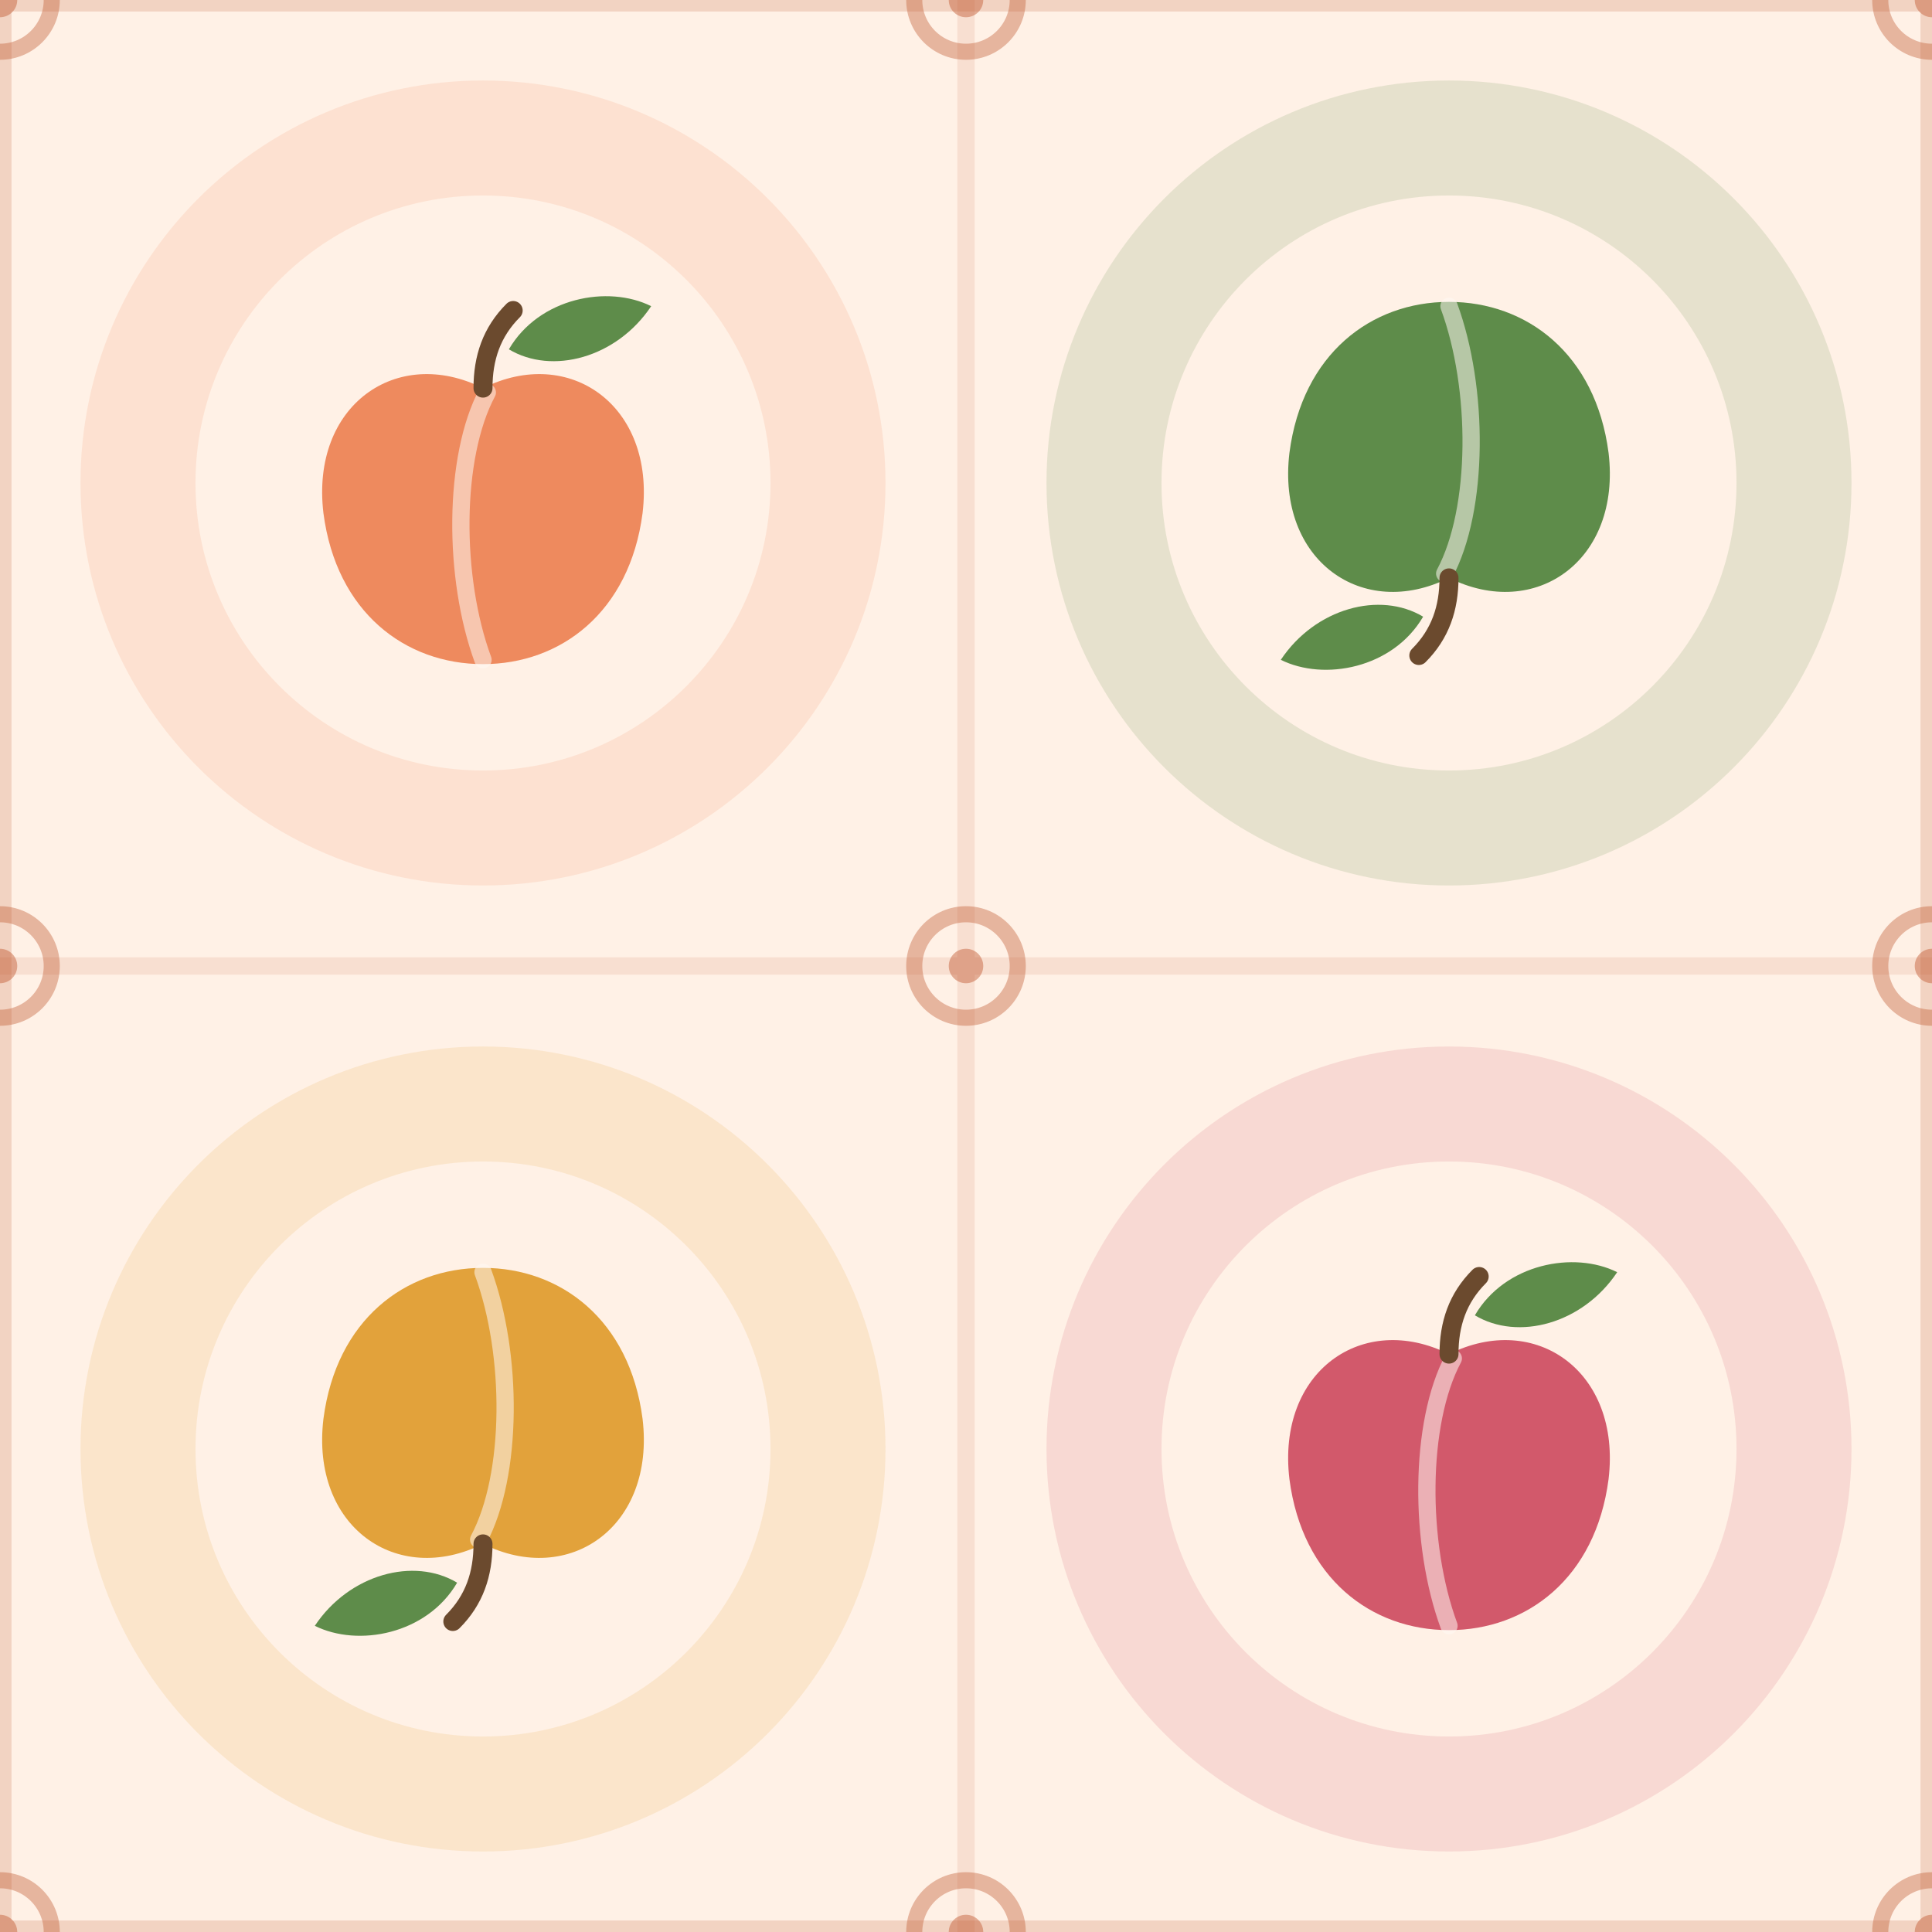
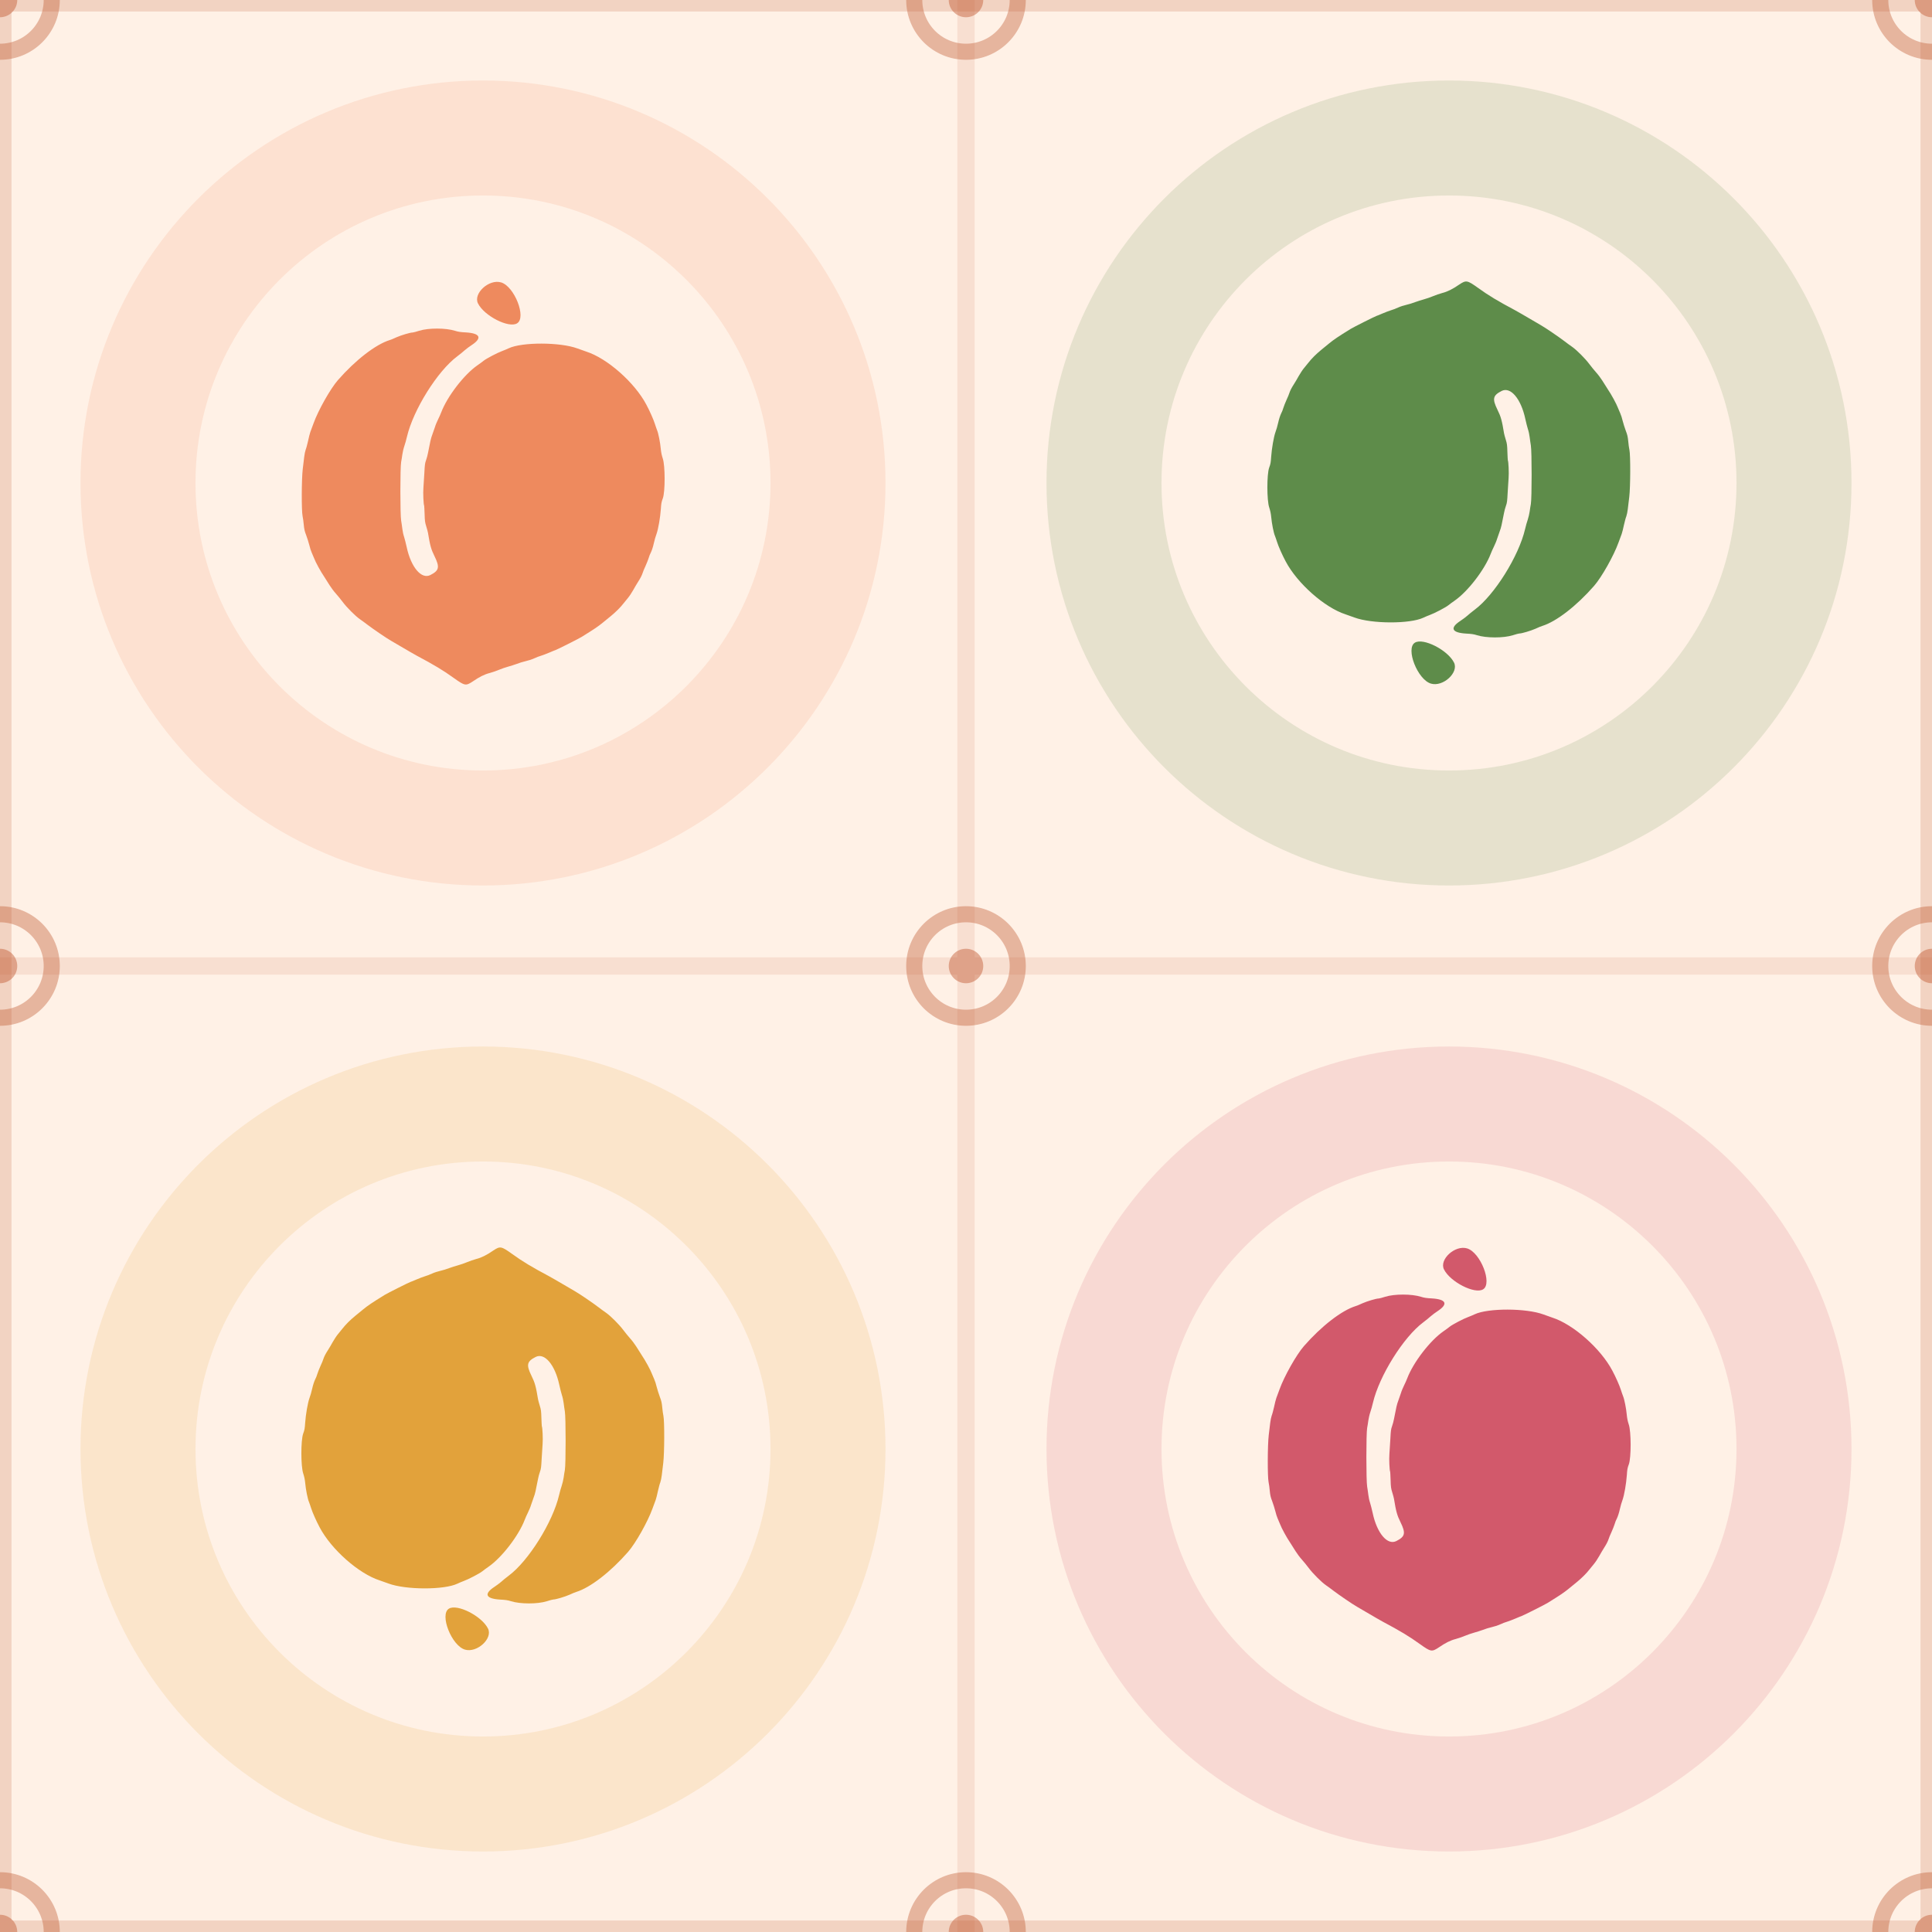
<svg xmlns="http://www.w3.org/2000/svg" width="168" height="168" viewBox="0 0 168 168">
  <defs>
    <symbol id="peach" viewBox="0 0 48 48">
-       <path d="M24,13 C14,8 4,15 5.5,27.5 C7,39 15,45 24,45 C33,45 41,39 42.5,27.5 C44,15 34,8 24,13 Z" />
-       <path d="M24.5,13.5 C20.5,21 20.5,35 24,44.5" fill="none" stroke="#FFF8F2" stroke-opacity="0.55" stroke-width="2" stroke-linecap="round" />
-       <path d="M24,13 C24,9.5 25,6.5 27.5,4" fill="none" stroke="#6B4A2E" stroke-width="2.2" stroke-linecap="round" />
-       <path d="M27,8.5 C30.5,2.5 38.5,1 43.5,3.5 C39.5,9.5 32,11.5 27,8.5 Z" fill="#5E8C4A" />
+       <path d="M22.81,47.01 C23.58,46.48 24.18,46.18 24.78,46.03 C25.08,45.95 25.56,45.78 25.85,45.66 C26.13,45.54 26.60,45.38 26.89,45.30 C27.19,45.22 27.65,45.07 27.93,44.97 C28.20,44.86 28.66,44.72 28.93,44.66 C29.21,44.60 29.65,44.46 29.91,44.34 C30.17,44.22 30.56,44.07 30.78,44.01 C31.00,43.94 31.42,43.78 31.72,43.65 C32.02,43.52 32.33,43.39 32.41,43.37 C32.60,43.31 35.09,42.06 35.41,41.86 C36.88,40.95 37.34,40.64 37.89,40.19 C38.13,40.00 38.54,39.66 38.82,39.43 C39.37,38.98 39.94,38.42 40.30,37.95 C40.43,37.79 40.67,37.49 40.82,37.31 C40.98,37.12 41.25,36.71 41.43,36.39 C41.60,36.08 41.85,35.66 41.98,35.46 C42.26,35.02 42.41,34.73 42.51,34.43 C42.54,34.31 42.69,33.95 42.84,33.63 C42.98,33.31 43.15,32.90 43.20,32.72 C43.25,32.53 43.37,32.22 43.48,32.02 C43.58,31.81 43.72,31.38 43.80,31.01 C43.88,30.65 44.02,30.15 44.12,29.90 C44.32,29.34 44.55,28.02 44.62,27.02 C44.66,26.39 44.69,26.20 44.85,25.78 C45.13,25.01 45.13,21.97 44.84,21.15 C44.72,20.78 44.65,20.45 44.61,20.03 C44.55,19.32 44.33,18.21 44.18,17.87 C44.12,17.73 44.01,17.39 43.92,17.12 C43.79,16.69 43.32,15.62 42.93,14.90 C41.58,12.35 38.41,9.55 35.99,8.77 C35.77,8.70 35.31,8.53 34.95,8.40 C32.95,7.66 28.53,7.65 26.98,8.38 C26.78,8.48 26.43,8.62 26.22,8.70 C25.69,8.89 24.39,9.57 24.08,9.82 C23.95,9.93 23.62,10.17 23.36,10.35 C21.81,11.42 19.86,13.96 19.16,15.80 C19.09,15.99 18.92,16.37 18.79,16.63 C18.66,16.90 18.49,17.29 18.43,17.51 C18.36,17.72 18.22,18.12 18.12,18.40 C17.95,18.85 17.89,19.13 17.62,20.53 C17.58,20.76 17.48,21.13 17.40,21.35 C17.27,21.71 17.25,21.88 17.20,22.85 C17.17,23.45 17.12,24.23 17.09,24.58 C17.04,25.15 17.10,26.51 17.18,26.64 C17.19,26.66 17.21,27.09 17.23,27.60 C17.25,28.41 17.28,28.58 17.42,29.03 C17.51,29.32 17.60,29.65 17.62,29.77 C17.86,31.25 17.99,31.71 18.38,32.49 C19.00,33.76 18.92,34.15 17.90,34.67 C16.86,35.20 15.65,33.77 15.15,31.42 C15.06,31.00 14.92,30.47 14.85,30.24 C14.77,30.02 14.68,29.60 14.65,29.33 C14.62,29.05 14.55,28.62 14.51,28.36 C14.39,27.69 14.39,22.18 14.51,21.56 C14.55,21.33 14.62,20.94 14.65,20.68 C14.69,20.43 14.78,20.01 14.87,19.75 C14.96,19.50 15.10,19.00 15.18,18.65 C15.91,15.52 18.73,11.01 21.02,9.31 C21.31,9.09 21.70,8.78 21.88,8.61 C22.07,8.44 22.43,8.18 22.67,8.02 C23.94,7.19 23.69,6.64 22.00,6.54 C21.41,6.51 21.12,6.47 20.78,6.36 C19.70,6.01 17.67,6.01 16.60,6.35 C16.26,6.46 15.92,6.55 15.85,6.55 C15.56,6.55 14.53,6.86 13.98,7.10 C13.66,7.25 13.30,7.40 13.18,7.43 C11.55,7.94 9.22,9.74 7.18,12.07 C6.30,13.08 4.90,15.56 4.35,17.09 C4.21,17.47 4.04,17.92 3.98,18.09 C3.92,18.26 3.80,18.72 3.72,19.12 C3.63,19.51 3.51,19.98 3.44,20.14 C3.38,20.31 3.30,20.69 3.27,20.98 C3.24,21.27 3.16,21.90 3.10,22.39 C2.96,23.57 2.95,27.20 3.08,27.83 C3.13,28.04 3.19,28.50 3.22,28.85 C3.27,29.36 3.32,29.59 3.50,30.05 C3.62,30.37 3.78,30.88 3.86,31.19 C3.93,31.50 4.06,31.90 4.14,32.07 C4.22,32.24 4.34,32.54 4.42,32.73 C4.58,33.17 5.18,34.27 5.61,34.90 C5.78,35.16 6.06,35.60 6.23,35.88 C6.40,36.15 6.72,36.58 6.94,36.82 C7.16,37.06 7.51,37.50 7.73,37.79 C8.19,38.41 9.19,39.42 9.74,39.80 C9.95,39.94 10.34,40.23 10.60,40.43 C11.27,40.94 12.82,42.00 13.37,42.31 C13.63,42.46 14.03,42.69 14.26,42.83 C15.28,43.43 15.99,43.84 16.32,44.02 C18.35,45.10 19.43,45.75 20.63,46.62 C21.89,47.52 22.01,47.54 22.81,47.01 Z M27.95,5.49 C29.07,4.82 27.64,1.19 26.09,0.74 C24.69,0.33 22.84,2.03 23.42,3.18 C24.14,4.63 26.99,6.08 27.95,5.49 Z" />
    </symbol>
    <g id="dot">
      <circle r="4.5" fill="none" stroke="#C25A32" stroke-opacity="0.4" stroke-width="1.4" />
      <circle r="1.5" fill="#C25A32" fill-opacity="0.45" />
    </g>
  </defs>
  <rect width="168" height="168" fill="#FFF1E6" />
  <g fill="none" stroke="#C25A32" stroke-opacity="0.12" stroke-width="1.5">
    <path d="M84,0V168 M0,84H168" />
  </g>
  <g fill="none" stroke="#C25A32" stroke-opacity="0.2" stroke-width="2">
    <path d="M0,0H168 M0,168H168 M0,0V168 M168,0V168" />
  </g>
  <circle cx="42" cy="42" r="30" fill="none" stroke="#EE8A5E" stroke-opacity="0.16" stroke-width="10" />
  <circle cx="126" cy="42" r="30" fill="none" stroke="#5E8C4A" stroke-opacity="0.16" stroke-width="10" />
  <circle cx="42" cy="126" r="30" fill="none" stroke="#E2A23B" stroke-opacity="0.16" stroke-width="10" />
  <circle cx="126" cy="126" r="30" fill="none" stroke="#D2596B" stroke-opacity="0.16" stroke-width="10" />
  <use href="#peach" x="24" y="24" width="36" height="36" fill="#EE8A5E" />
  <use href="#peach" x="108" y="24" width="36" height="36" fill="#5E8C4A" transform="rotate(180 126 42)" />
  <use href="#peach" x="24" y="108" width="36" height="36" fill="#E2A23B" transform="rotate(180 42 126)" />
  <use href="#peach" x="108" y="108" width="36" height="36" fill="#D2596B" />
  <use href="#dot" x="0" y="0" />
  <use href="#dot" x="84" y="0" />
  <use href="#dot" x="168" y="0" />
  <use href="#dot" x="0" y="84" />
  <use href="#dot" x="84" y="84" />
  <use href="#dot" x="168" y="84" />
  <use href="#dot" x="0" y="168" />
  <use href="#dot" x="84" y="168" />
  <use href="#dot" x="168" y="168" />
</svg>
